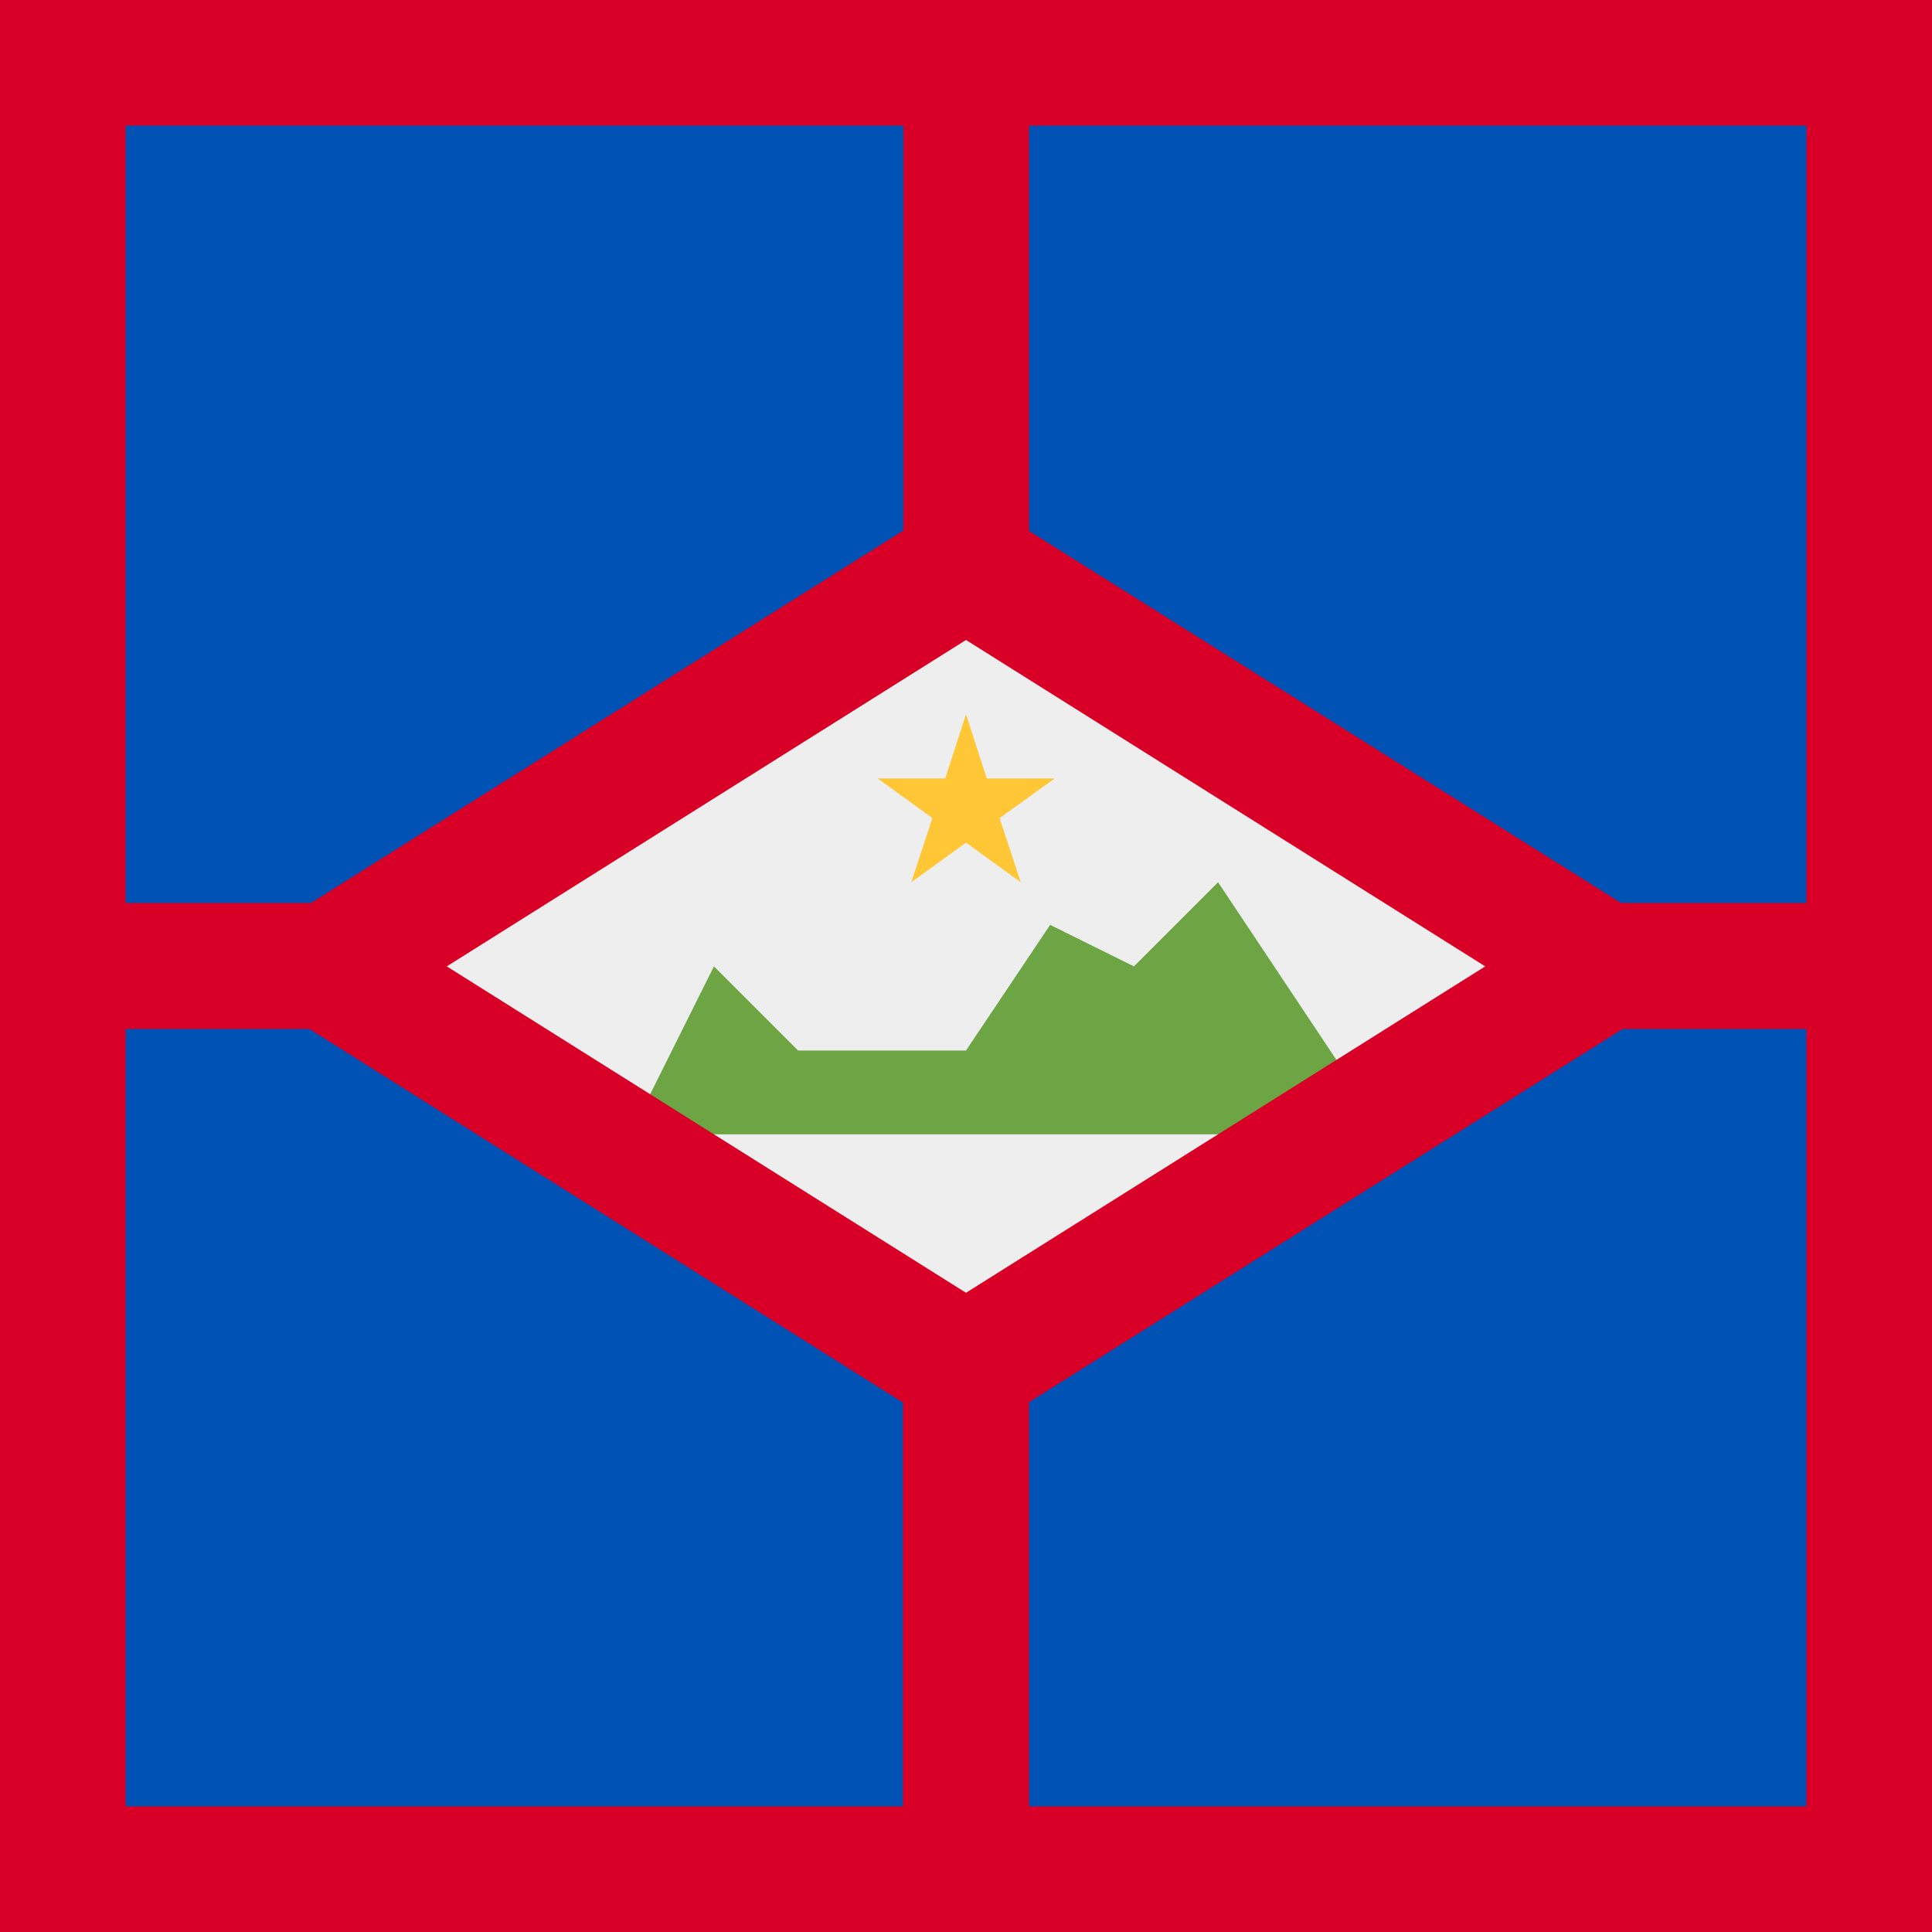
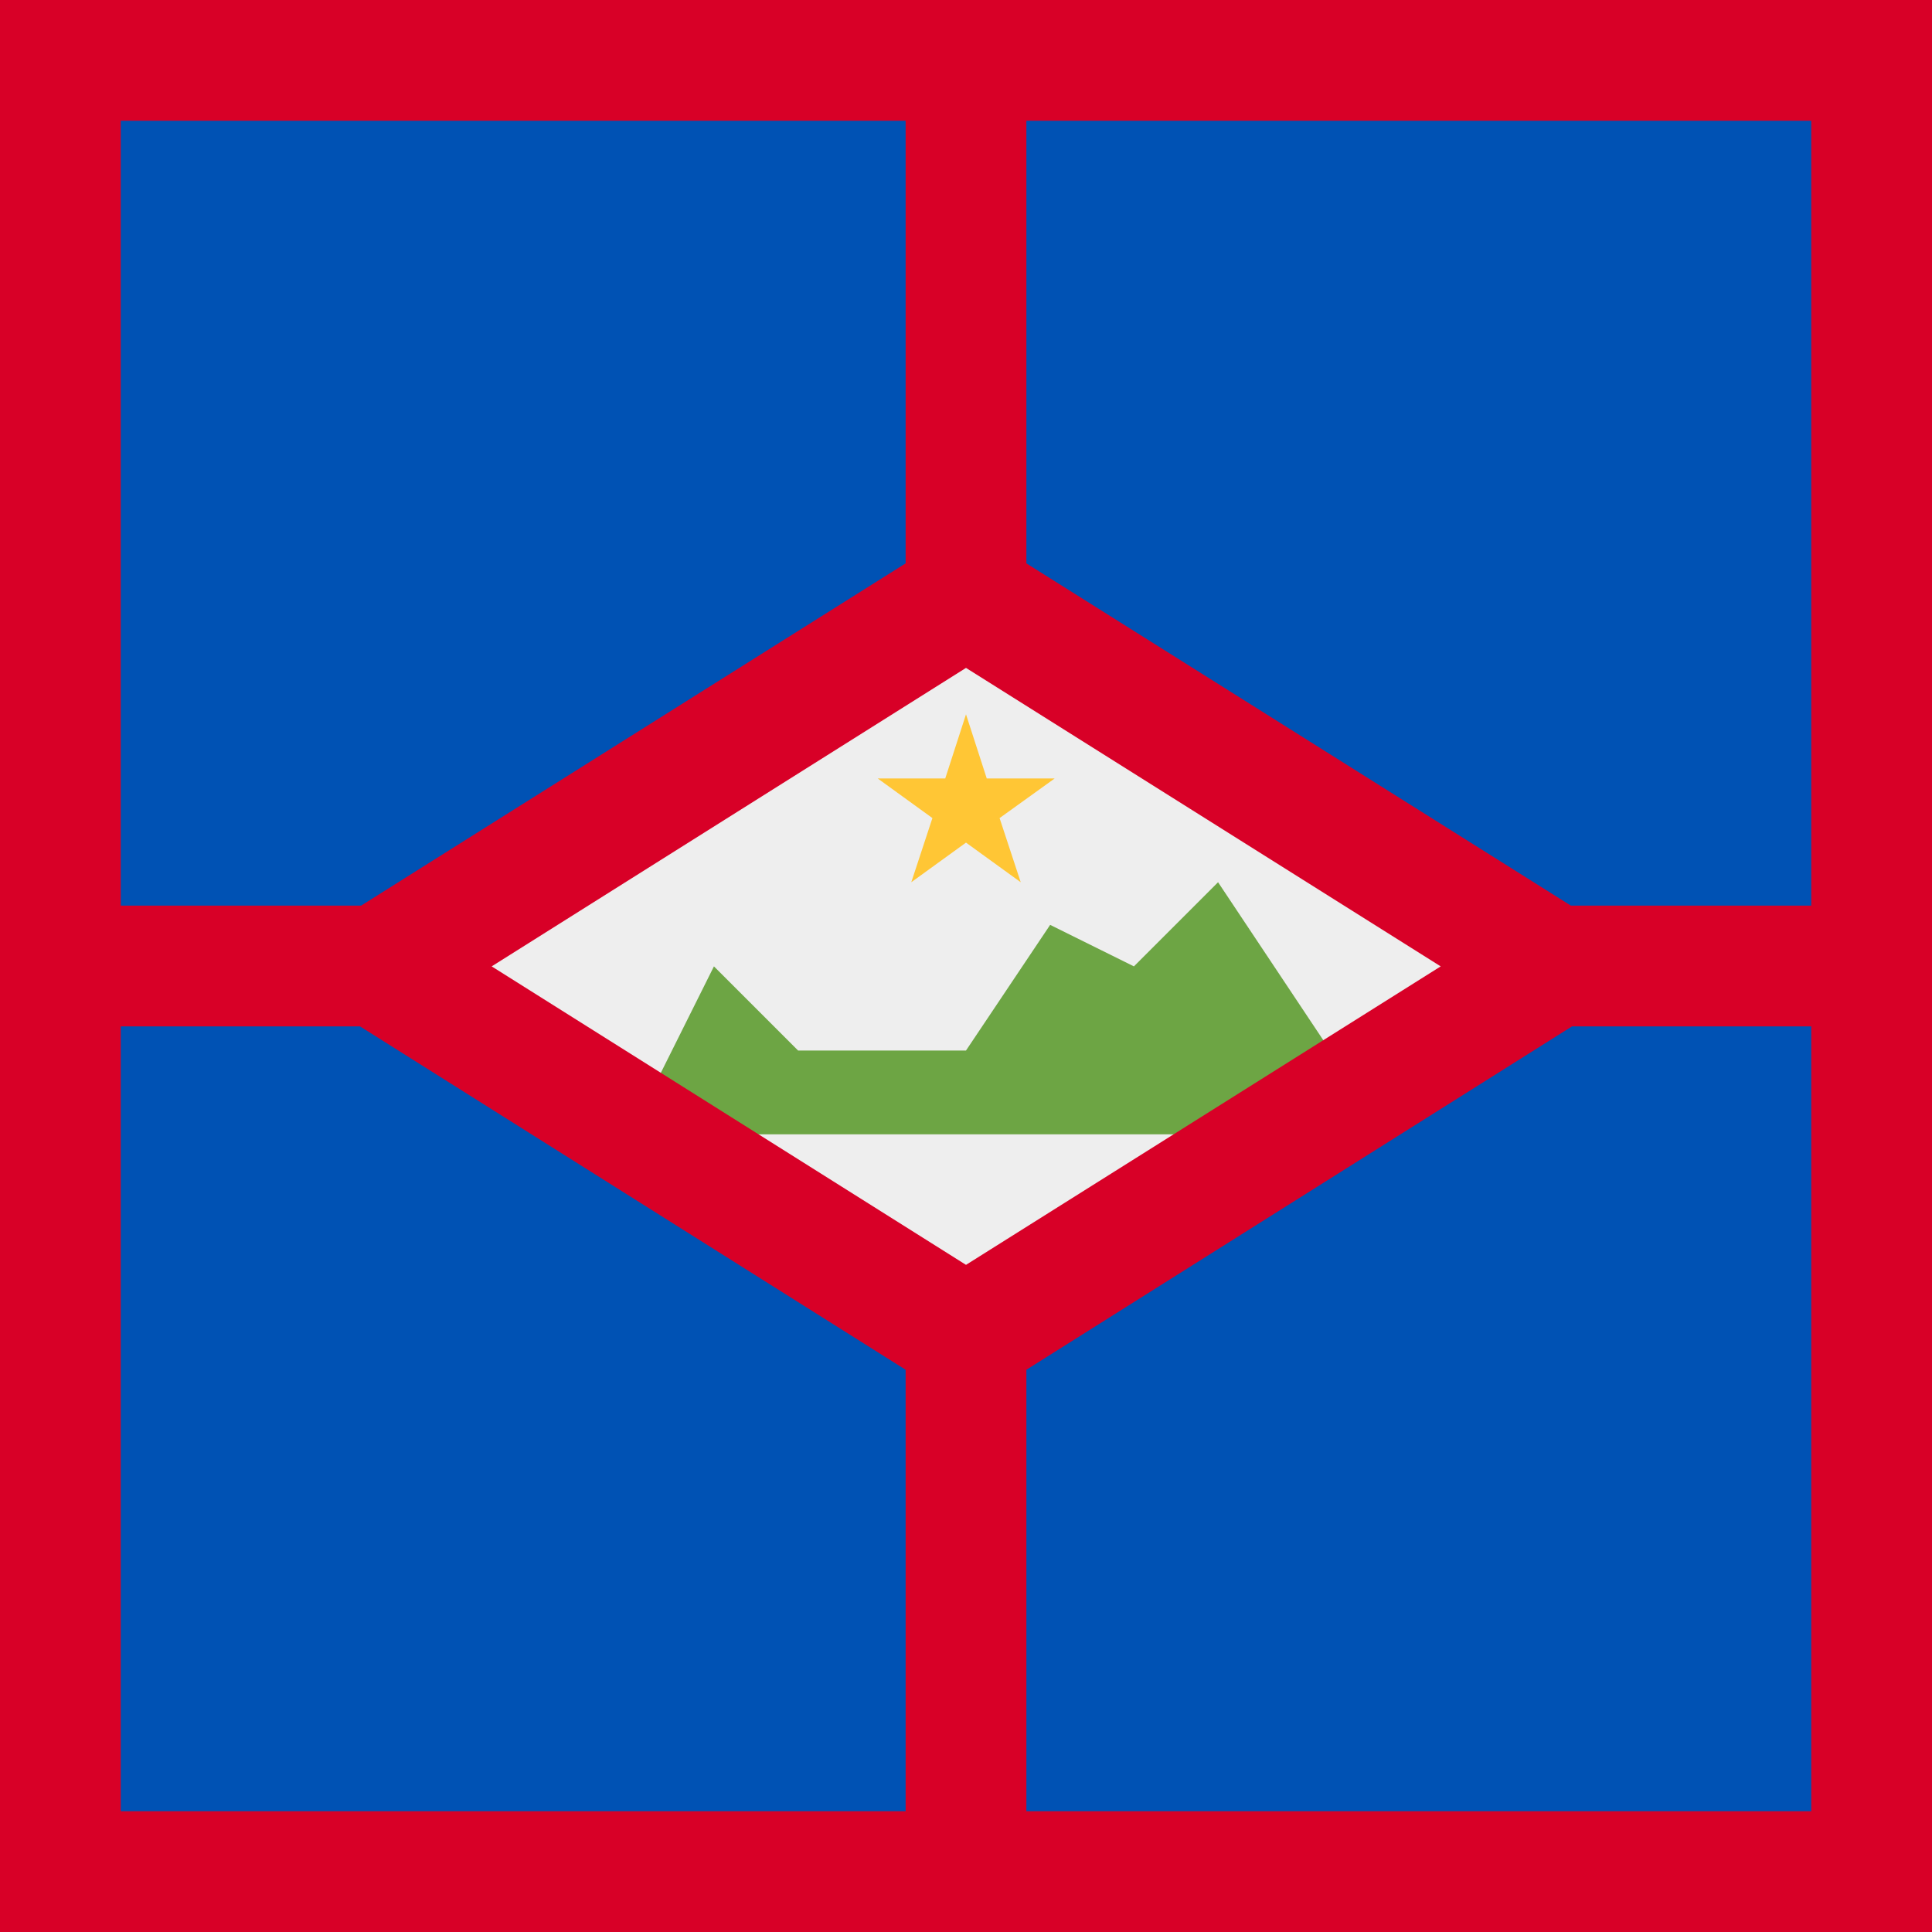
<svg xmlns="http://www.w3.org/2000/svg" width="512" height="512" fill="none">
  <g clip-path="url(#a)">
    <path fill="#0052B4" d="M0 0h512v512H0z" />
    <path fill="#EEE" d="m100.2 256.1 155.8-98 155.8 98-155.8 98-155.8-98Z" />
    <path fill="#6DA544" d="M167 300.6h200.3l-44.5-66.8-22.3 22.3-22.2-11-22.3 33.3h-44.5l-22.3-22.3-22.2 44.5Z" />
    <path fill="#FFC635" d="m256 189.3 5.5 17h18l-14.6 10.5 5.6 17-14.5-10.5-14.5 10.5 5.6-17-14.5-10.5h17.9l5.5-17Z" />
-     <path fill="#D80027" fill-rule="evenodd" d="M0 0v512h512V0H0Zm478.7 33.3h-206v107.4l156.9 98.6h49.1v-206Zm0 239.4H430l-157.3 98.9v107.1h206v-206Zm-445.4 206v-206H82l157.3 99v107h-206Zm0-445.4v206h49.1l157-98.7V33.3H33.3ZM256 169.6l137.6 86.5L256 342.6l-137.6-86.5L256 169.6Z" clip-rule="evenodd" />
+     <path fill="#D80027" fill-rule="evenodd" d="M0 0h512v512H0V0Zm272 149.3L416.3 240H480V32H272v117.3ZM416.6 272 272 363v117h208V272h-63.4ZM240 363 95.4 272H32v208h208V363ZM95.7 240H32V32h208v117.3L95.7 240ZM256 335.2l-125.7-79.1L256 177l125.8 79.1L256 335.2Z" clip-rule="evenodd" />
  </g>
  <defs>
    <clipPath id="a">
      <path fill="#fff" d="M0 0h512v512H0z" />
    </clipPath>
  </defs>
</svg>
